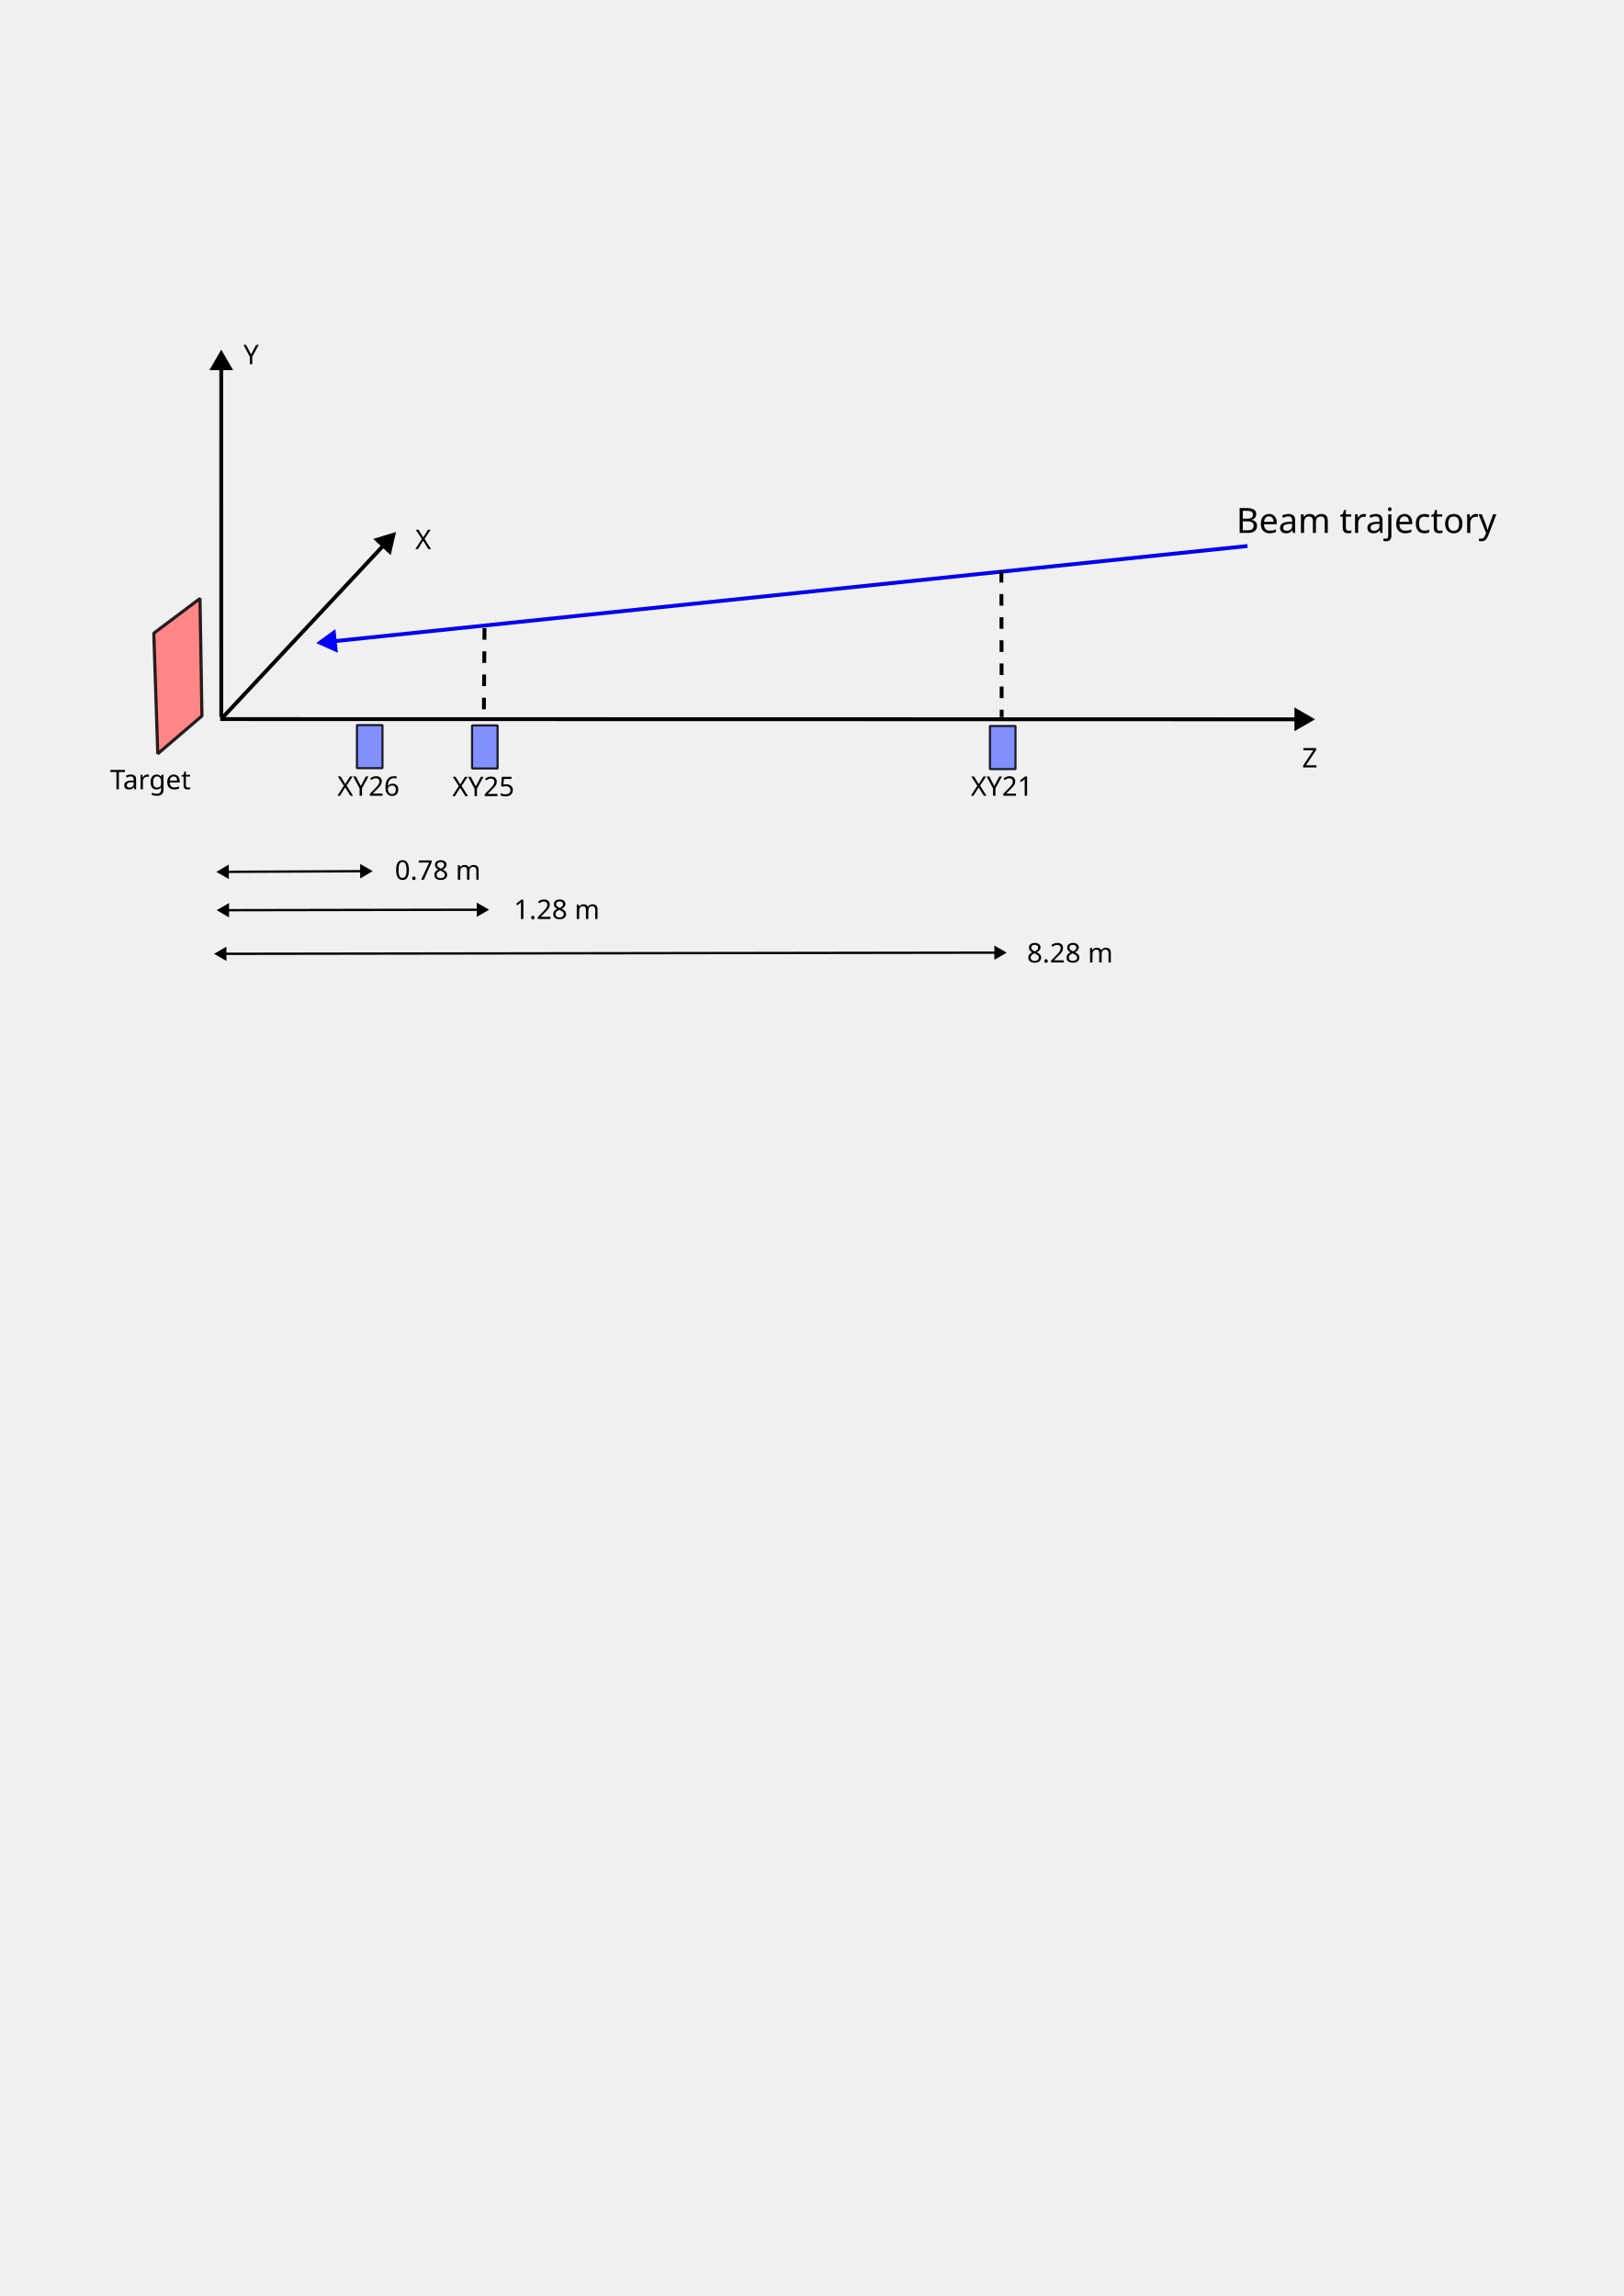
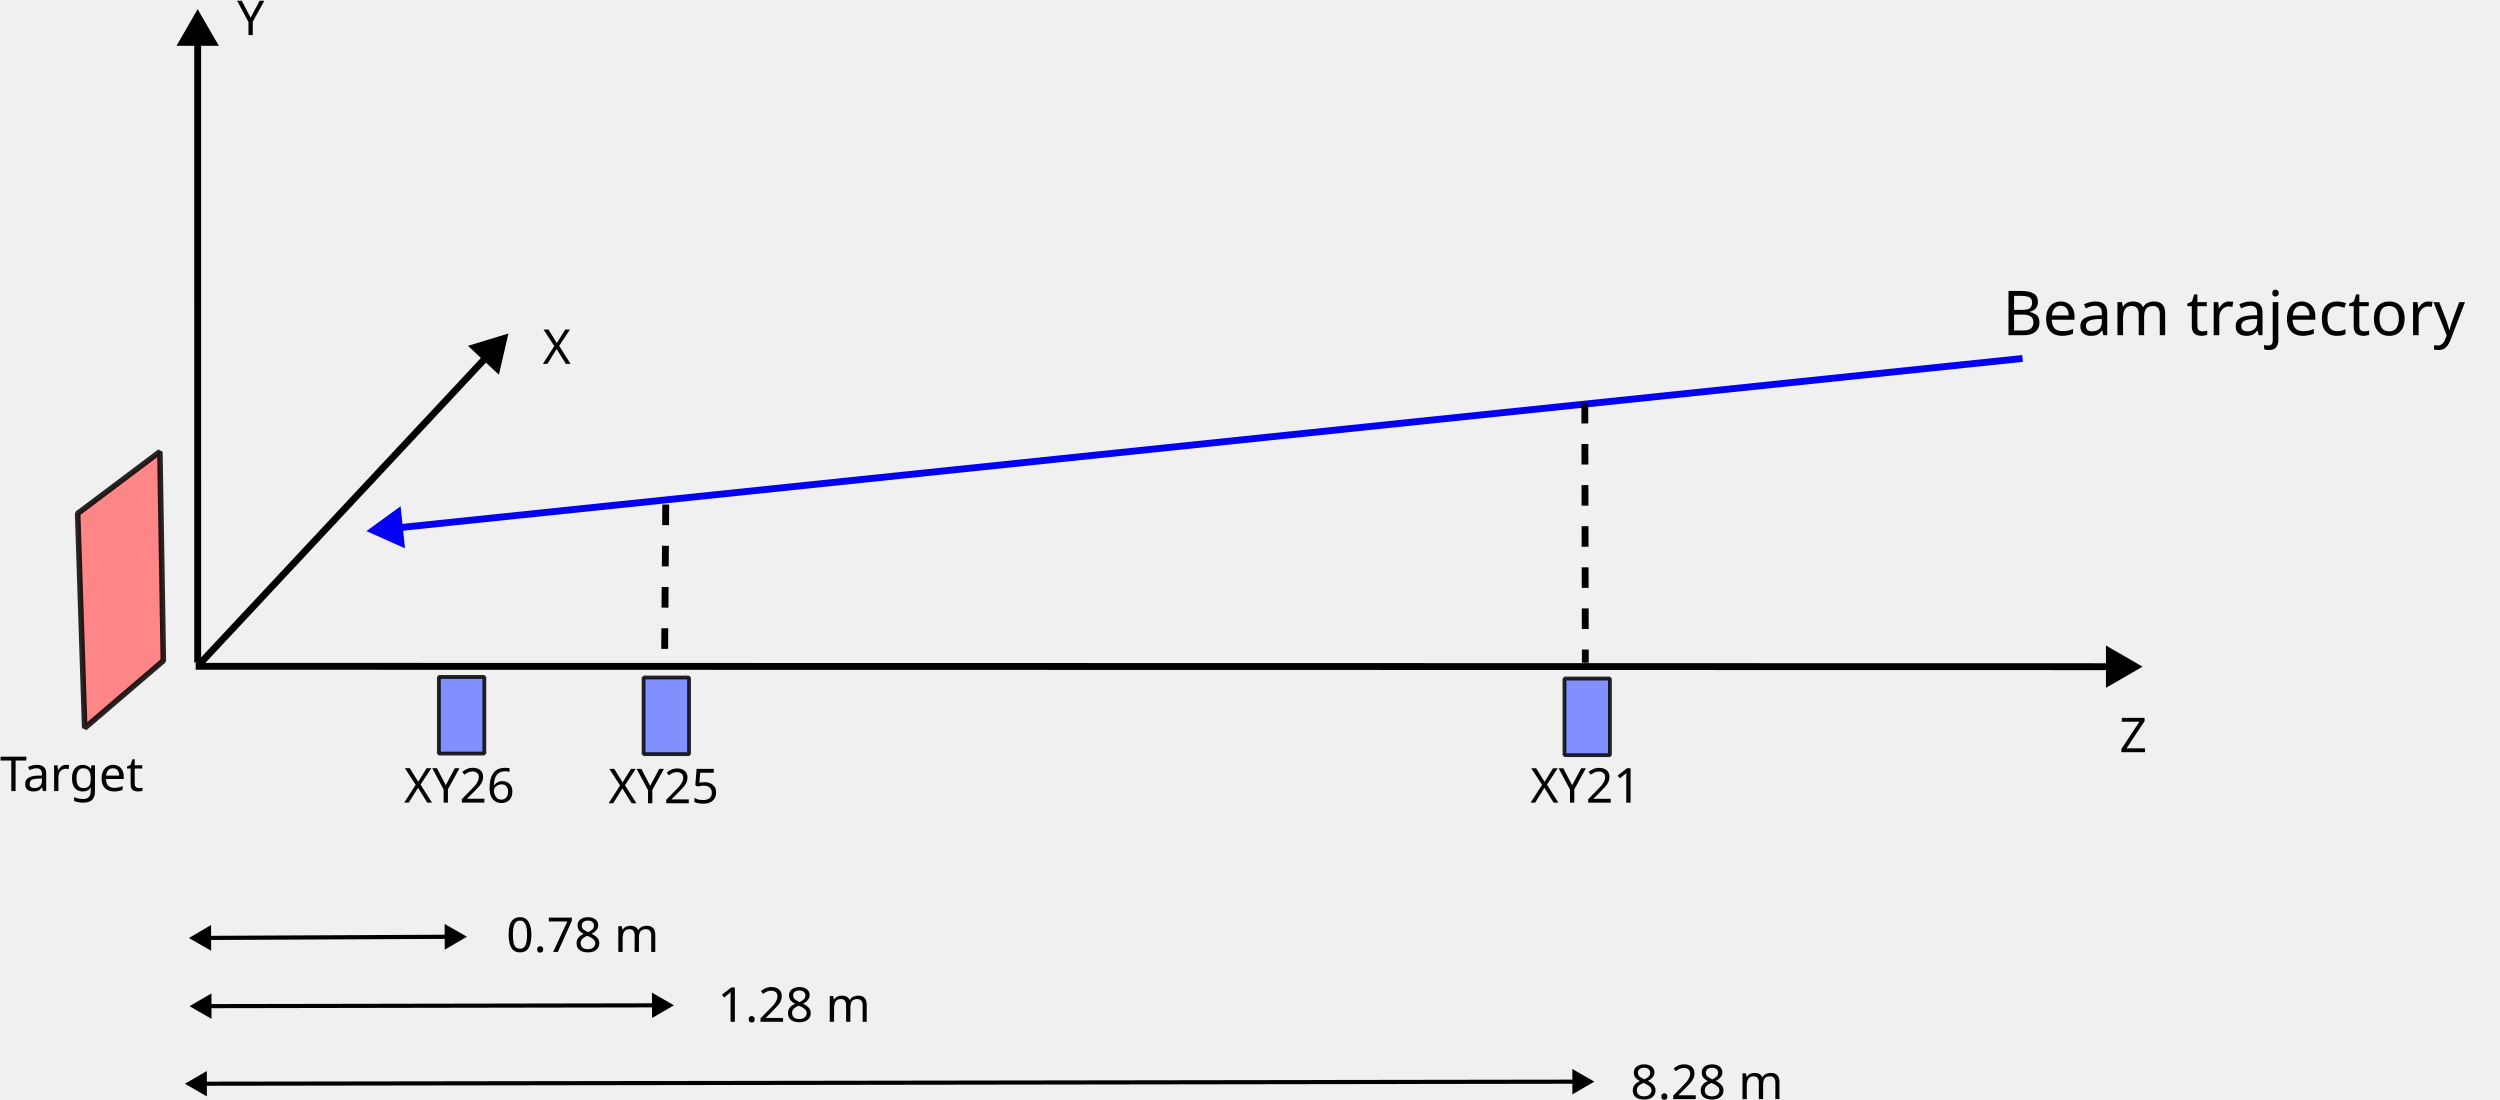
- <svg xmlns="http://www.w3.org/2000/svg" width="210mm" height="297mm" viewBox="0 0 210 297" version="1.1" id="svg5">
+ <svg xmlns="http://www.w3.org/2000/svg" width="181.837mm" height="79.992mm" viewBox="0 0 181.837 79.992" version="1.1" id="svg5">
  <defs id="defs2">
    <marker style="overflow:visible" id="marker10372" refX="0" refY="0" orient="auto-start-reverse" markerWidth="5.324" markerHeight="6.155" viewBox="0 0 5.324 6.155" preserveAspectRatio="xMidYMid">
      <path transform="scale(0.5)" style="fill:context-stroke;fill-rule:evenodd;stroke:context-stroke;stroke-width:1pt" d="M 5.77,0 -2.88,5 V -5 Z" id="path10370" />
    </marker>
    <marker style="overflow:visible" id="TriangleStart" refX="0" refY="0" orient="auto-start-reverse" markerWidth="5.324" markerHeight="6.155" viewBox="0 0 5.324 6.155" preserveAspectRatio="xMidYMid">
      <path transform="scale(0.5)" style="fill:context-stroke;fill-rule:evenodd;stroke:context-stroke;stroke-width:1pt" d="M 5.77,0 -2.88,5 V -5 Z" id="path135" />
    </marker>
  </defs>
-   <g id="layer1">
+   <g id="layer1" transform="translate(-14.24058,-44.55645)">
    <path style="fill:none;stroke:#000000;stroke-width:0.5;stroke-linejoin:bevel;stroke-miterlimit:0.2;stroke-dasharray:none;stroke-opacity:1;marker-end:url(#TriangleStart)" d="m 28.473,93.019 139.83,0.028" id="path1296" />
    <path style="fill:none;stroke:#000000;stroke-width:0.5;stroke-linejoin:bevel;stroke-miterlimit:0.2;stroke-dasharray:none;stroke-opacity:1;marker-start:url(#TriangleStart)" d="m 28.618,47 0.002,45.746" id="path1418" />
    <path style="fill:none;stroke:#000000;stroke-width:0.5;stroke-linejoin:bevel;stroke-miterlimit:0.2;stroke-dasharray:none;stroke-opacity:1;marker-end:url(#TriangleStart)" d="M 28.718,92.896 50.008,70.113" id="path1547" />
    <rect style="fill:#818fff;fill-opacity:1;stroke:#000000;stroke-width:0.278;stroke-linejoin:bevel;stroke-miterlimit:0.2;stroke-dasharray:none;stroke-opacity:0.845" id="rect1625" width="3.307" height="5.575" x="128.032" y="93.91" />
    <rect style="fill:#818fff;fill-opacity:1;stroke:#000000;stroke-width:0.278;stroke-linejoin:bevel;stroke-miterlimit:0.2;stroke-dasharray:none;stroke-opacity:0.845" id="rect1625-3" width="3.307" height="5.575" x="61.051" y="93.835" />
    <path style="fill:#ff8686;fill-opacity:1;stroke:#000000;stroke-width:0.407;stroke-linejoin:bevel;stroke-miterlimit:0.2;stroke-dasharray:none;stroke-opacity:0.845" d="m 19.889,81.907 0.512,15.601 5.719,-4.895 -0.251,-15.202 z" id="path3119" />
    <path style="fill:#ffffff;fill-opacity:1;stroke:#0400f3;stroke-width:0.5;stroke-linejoin:bevel;stroke-miterlimit:0.2;stroke-dasharray:none;stroke-opacity:1;marker-end:url(#marker10372)" d="M 161.351,70.628 42.657,83" id="path7776" />
    <path style="fill:#ffffff;fill-opacity:1;stroke:#000000;stroke-width:0.498;stroke-linejoin:bevel;stroke-miterlimit:0.2;stroke-dasharray:1.495, 1.495;stroke-dashoffset:0;stroke-opacity:1" d="m 129.511,73.86 0.038,18.903" id="path10539" />
    <path style="fill:#ffffff;fill-opacity:1;stroke:#000000;stroke-width:0.5;stroke-linejoin:bevel;stroke-miterlimit:0.2;stroke-dasharray:1.5, 1.5;stroke-dashoffset:0;stroke-opacity:1" d="m 62.663,81.253 -0.086,11.721" id="path10541" />
    <path style="fill:#ffffff;fill-opacity:1;stroke:#000000;stroke-width:0.3;stroke-linejoin:bevel;stroke-miterlimit:0.2;stroke-dasharray:none;stroke-dashoffset:0;stroke-opacity:1;marker-start:url(#marker10372);marker-end:url(#TriangleStart)" d="m 29.09,117.738 33.105,-0.059" id="path10757" />
    <path style="fill:#ffffff;fill-opacity:1;stroke:#000000;stroke-width:0.3;stroke-linejoin:bevel;stroke-miterlimit:0.2;stroke-dasharray:none;stroke-dashoffset:0;stroke-opacity:1;marker-start:url(#marker10372);marker-end:url(#marker10372)" d="M 28.754,123.381 129.137,123.231" id="path10759" />
    <text xml:space="preserve" style="font-size:4.5px;font-family:sans-serif;-inkscape-font-specification:sans-serif;fill:#010101;fill-opacity:1;stroke:none;stroke-width:0.3;stroke-linejoin:bevel;stroke-miterlimit:0.2;stroke-dasharray:none;stroke-dashoffset:0;stroke-opacity:1" x="159.889" y="68.939" id="text10919">
      <tspan id="tspan10917" style="fill:#010101;fill-opacity:1;stroke:none;stroke-width:0.3;stroke-opacity:1" x="159.889" y="68.939">Beam trajectory</tspan>
    </text>
    <text xml:space="preserve" style="font-size:3.5px;font-family:sans-serif;-inkscape-font-specification:sans-serif;fill:#010101;fill-opacity:1;stroke:none;stroke-width:0.3;stroke-linejoin:bevel;stroke-miterlimit:0.2;stroke-dasharray:none;stroke-dashoffset:0;stroke-opacity:1" x="58.495" y="102.98" id="text11879">
      <tspan id="tspan11877" style="font-size:3.5px;stroke-width:0.3" x="58.495" y="102.98">XY25</tspan>
    </text>
    <text xml:space="preserve" style="font-size:3.5px;font-family:sans-serif;-inkscape-font-specification:sans-serif;fill:#010101;fill-opacity:1;stroke:none;stroke-width:0.3;stroke-linejoin:bevel;stroke-miterlimit:0.2;stroke-dasharray:none;stroke-dashoffset:0;stroke-opacity:1" x="125.554" y="102.938" id="text11883">
      <tspan id="tspan11881" style="stroke-width:0.3" x="125.554" y="102.938">XY21</tspan>
    </text>
    <rect style="fill:#818fff;fill-opacity:1;stroke:#000000;stroke-width:0.278;stroke-linejoin:bevel;stroke-miterlimit:0.2;stroke-dasharray:none;stroke-opacity:0.845" id="rect1625-3-6" width="3.307" height="5.575" x="46.162" y="93.793" />
    <path style="fill:#020202;fill-opacity:1;stroke:#000000;stroke-width:0.304;stroke-linejoin:bevel;stroke-miterlimit:0.2;stroke-dasharray:none;stroke-dashoffset:0;stroke-opacity:1;marker-start:url(#marker10372);marker-end:url(#TriangleStart)" d="m 29.057,112.777 18.066,-0.085" id="path11983" />
    <text xml:space="preserve" style="font-size:3.5px;font-family:sans-serif;-inkscape-font-specification:sans-serif;fill:#020202;fill-opacity:1;stroke:none;stroke-width:0.3;stroke-linejoin:bevel;stroke-miterlimit:0.2;stroke-dasharray:none;stroke-dashoffset:0;stroke-opacity:1" x="43.63" y="102.931" id="text12353">
      <tspan id="tspan12351" style="stroke:none;stroke-width:0.3" x="43.63" y="102.931">XY26</tspan>
    </text>
    <text xml:space="preserve" style="font-size:3.5px;font-family:sans-serif;-inkscape-font-specification:sans-serif;fill:#020202;fill-opacity:1;stroke:none;stroke-width:0.3;stroke-linejoin:bevel;stroke-miterlimit:0.2;stroke-dasharray:none;stroke-dashoffset:0;stroke-opacity:1" x="51.064" y="113.794" id="text12369">
      <tspan id="tspan12367" style="stroke-width:0.3" x="51.064" y="113.794">0.78 m</tspan>
    </text>
    <text xml:space="preserve" style="font-size:3.5px;font-family:sans-serif;-inkscape-font-specification:sans-serif;fill:#020202;fill-opacity:1;stroke:none;stroke-width:0.3;stroke-linejoin:bevel;stroke-miterlimit:0.2;stroke-dasharray:none;stroke-dashoffset:0;stroke-opacity:1" x="66.441" y="118.878" id="text12373">
      <tspan id="tspan12371" style="stroke-width:0.3" x="66.441" y="118.878">1.28 m</tspan>
    </text>
    <text xml:space="preserve" style="font-size:3.5px;font-family:sans-serif;-inkscape-font-specification:sans-serif;fill:#020202;fill-opacity:1;stroke:none;stroke-width:0.3;stroke-linejoin:bevel;stroke-miterlimit:0.2;stroke-dasharray:none;stroke-dashoffset:0;stroke-opacity:1" x="132.828" y="124.499" id="text12377">
      <tspan id="tspan12375" style="stroke-width:0.3" x="132.828" y="124.499">8.28 m</tspan>
    </text>
    <text xml:space="preserve" style="font-size:3.5px;font-family:sans-serif;-inkscape-font-specification:sans-serif;fill:#020202;fill-opacity:1;stroke:none;stroke-width:0.3;stroke-linejoin:bevel;stroke-miterlimit:0.2;stroke-dasharray:none;stroke-dashoffset:0;stroke-opacity:1" x="53.71" y="71.022" id="text12381">
      <tspan id="tspan12379" style="stroke-width:0.3" x="53.71" y="71.022">X</tspan>
    </text>
    <text xml:space="preserve" style="font-size:3.5px;font-family:sans-serif;-inkscape-font-specification:sans-serif;fill:#020202;fill-opacity:1;stroke:none;stroke-width:0.3;stroke-linejoin:bevel;stroke-miterlimit:0.2;stroke-dasharray:none;stroke-dashoffset:0;stroke-opacity:1" x="31.484" y="47.108" id="text12385">
      <tspan id="tspan12383" style="stroke-width:0.3" x="31.484" y="47.108">Y</tspan>
    </text>
    <text xml:space="preserve" style="font-size:3.5px;font-family:sans-serif;-inkscape-font-specification:sans-serif;fill:#020202;fill-opacity:1;stroke:none;stroke-width:0.3;stroke-linejoin:bevel;stroke-miterlimit:0.2;stroke-dasharray:none;stroke-dashoffset:0;stroke-opacity:1" x="168.399" y="99.267" id="text12389">
      <tspan id="tspan12387" style="stroke-width:0.3" x="168.399" y="99.267">Z</tspan>
    </text>
    <text xml:space="preserve" style="font-size:3.5px;font-family:sans-serif;-inkscape-font-specification:sans-serif;fill:#020202;fill-opacity:1;stroke:none;stroke-width:0.3;stroke-linejoin:bevel;stroke-miterlimit:0.2;stroke-dasharray:none;stroke-dashoffset:0;stroke-opacity:1" x="14.251" y="102.092" id="text12393">
      <tspan id="tspan12391" style="stroke-width:0.3" x="14.251" y="102.092">Target</tspan>
    </text>
  </g>
</svg>
